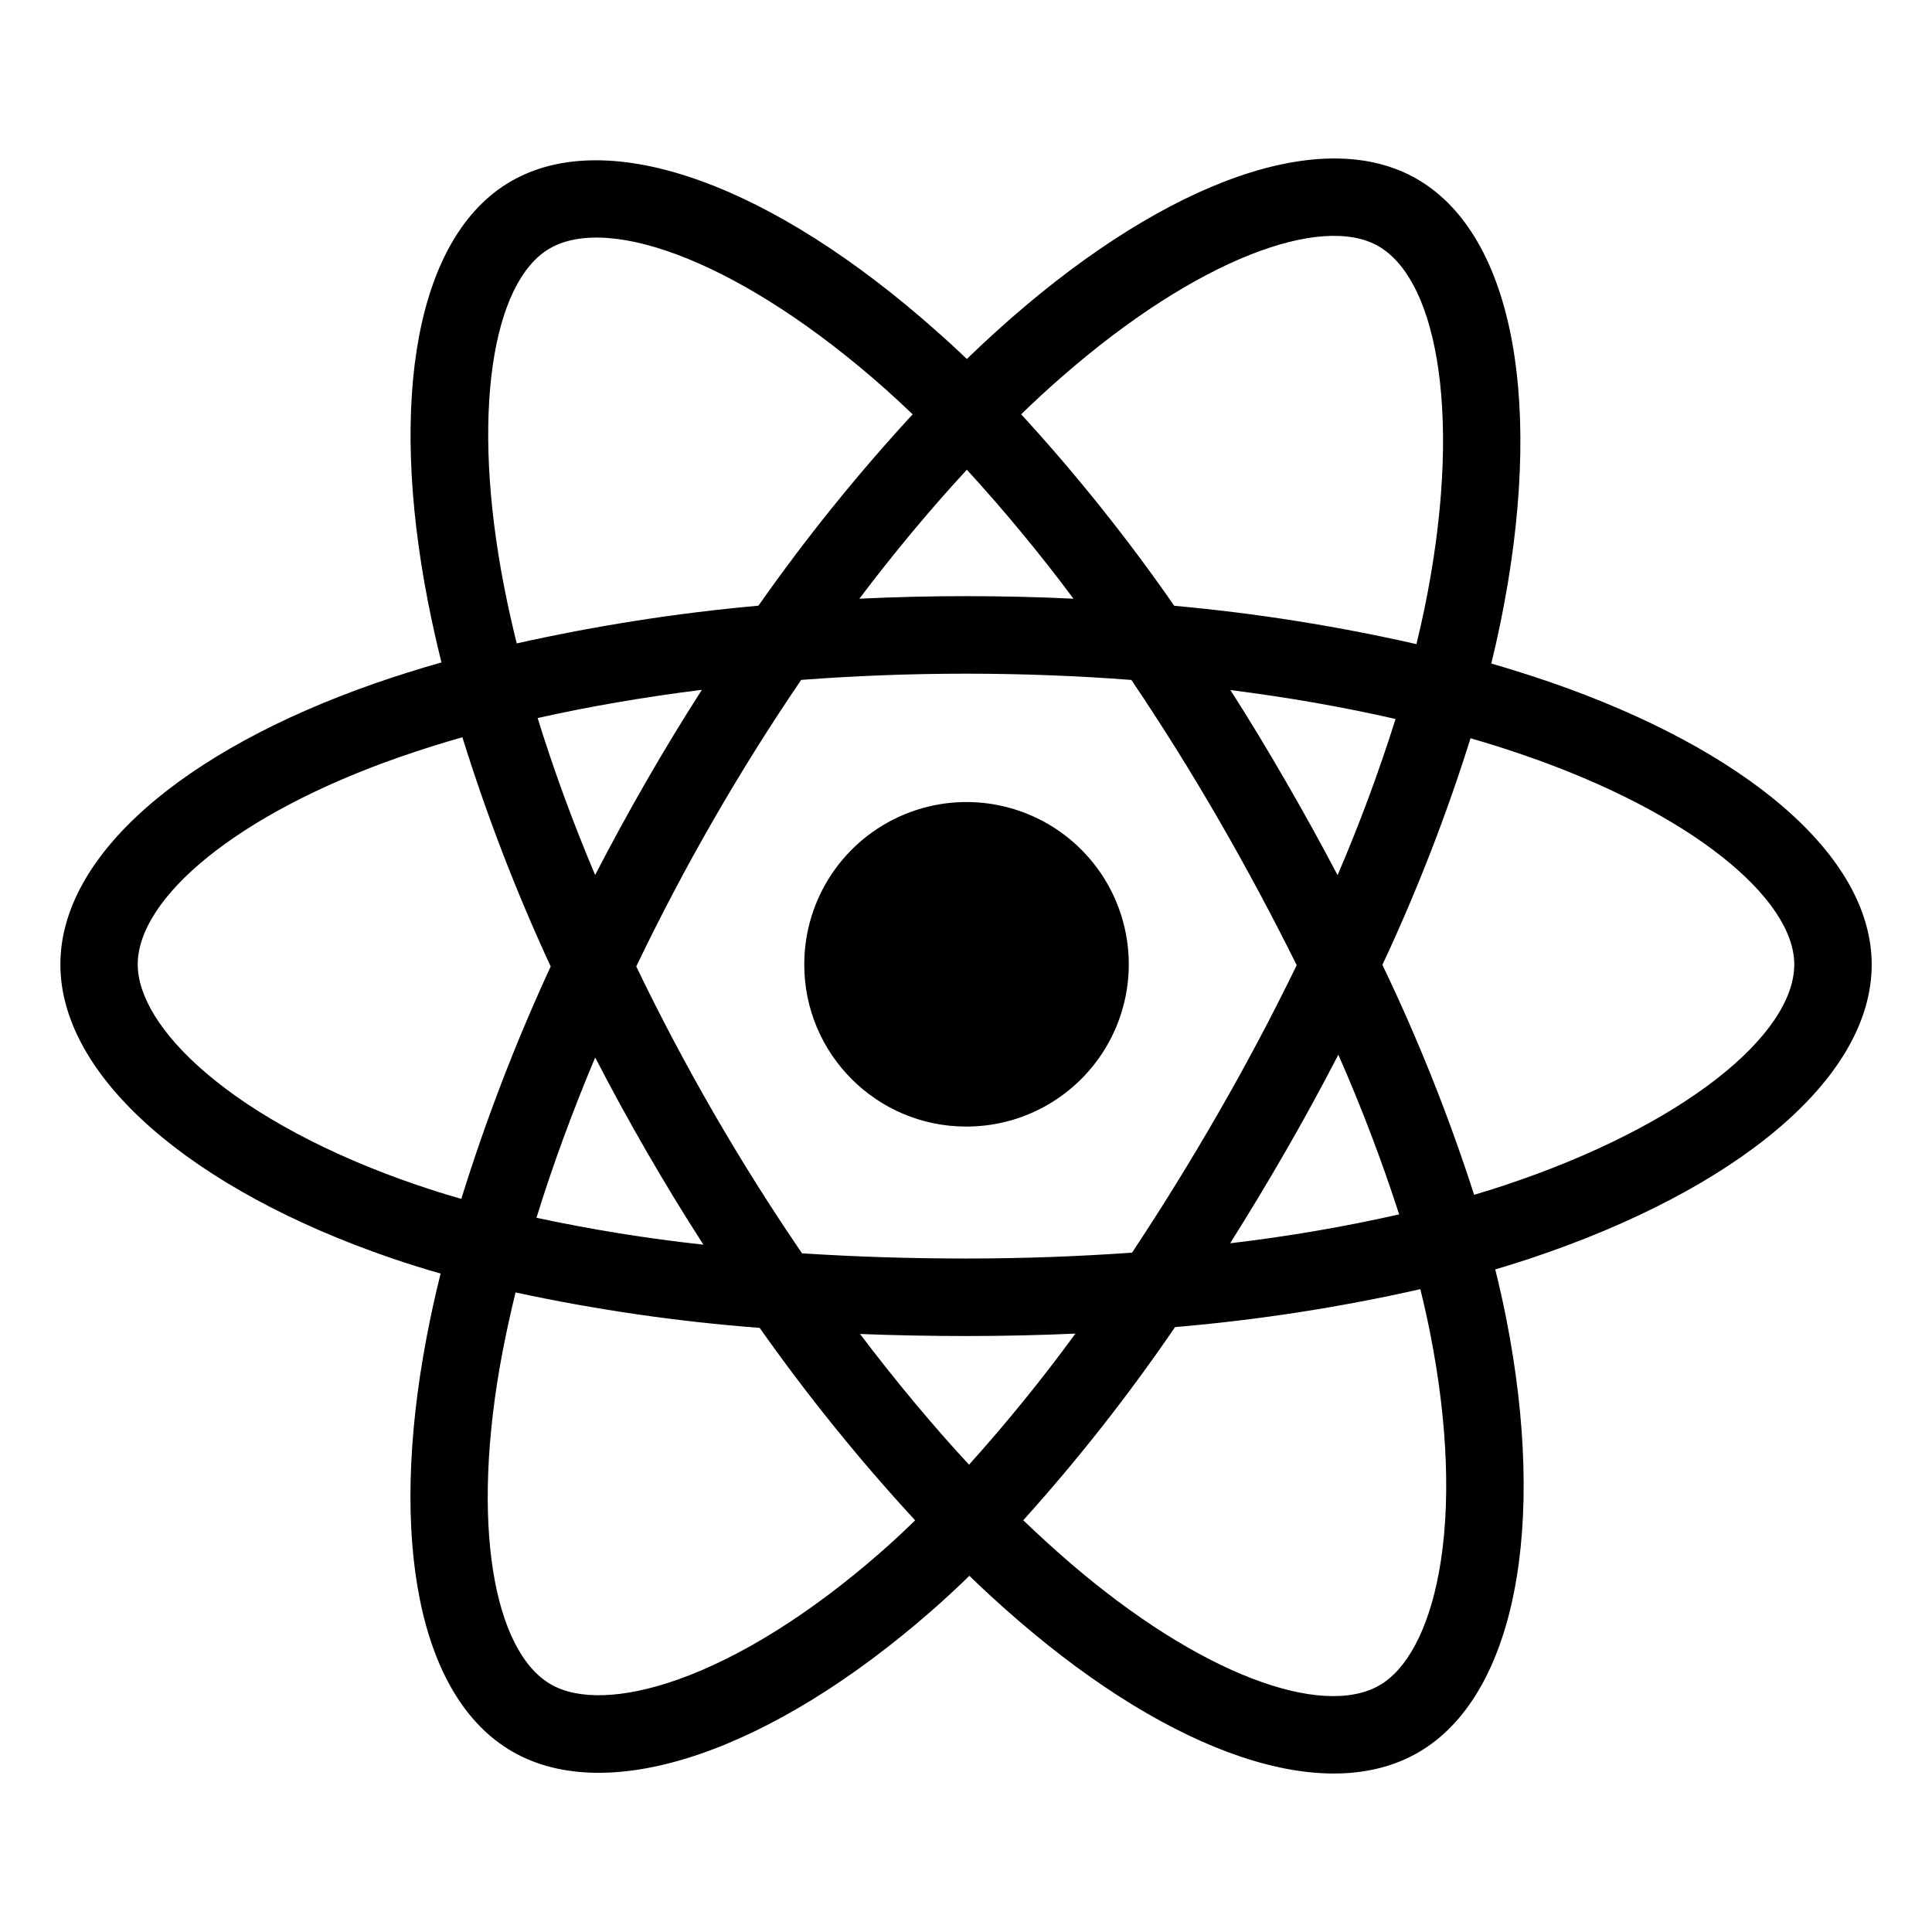
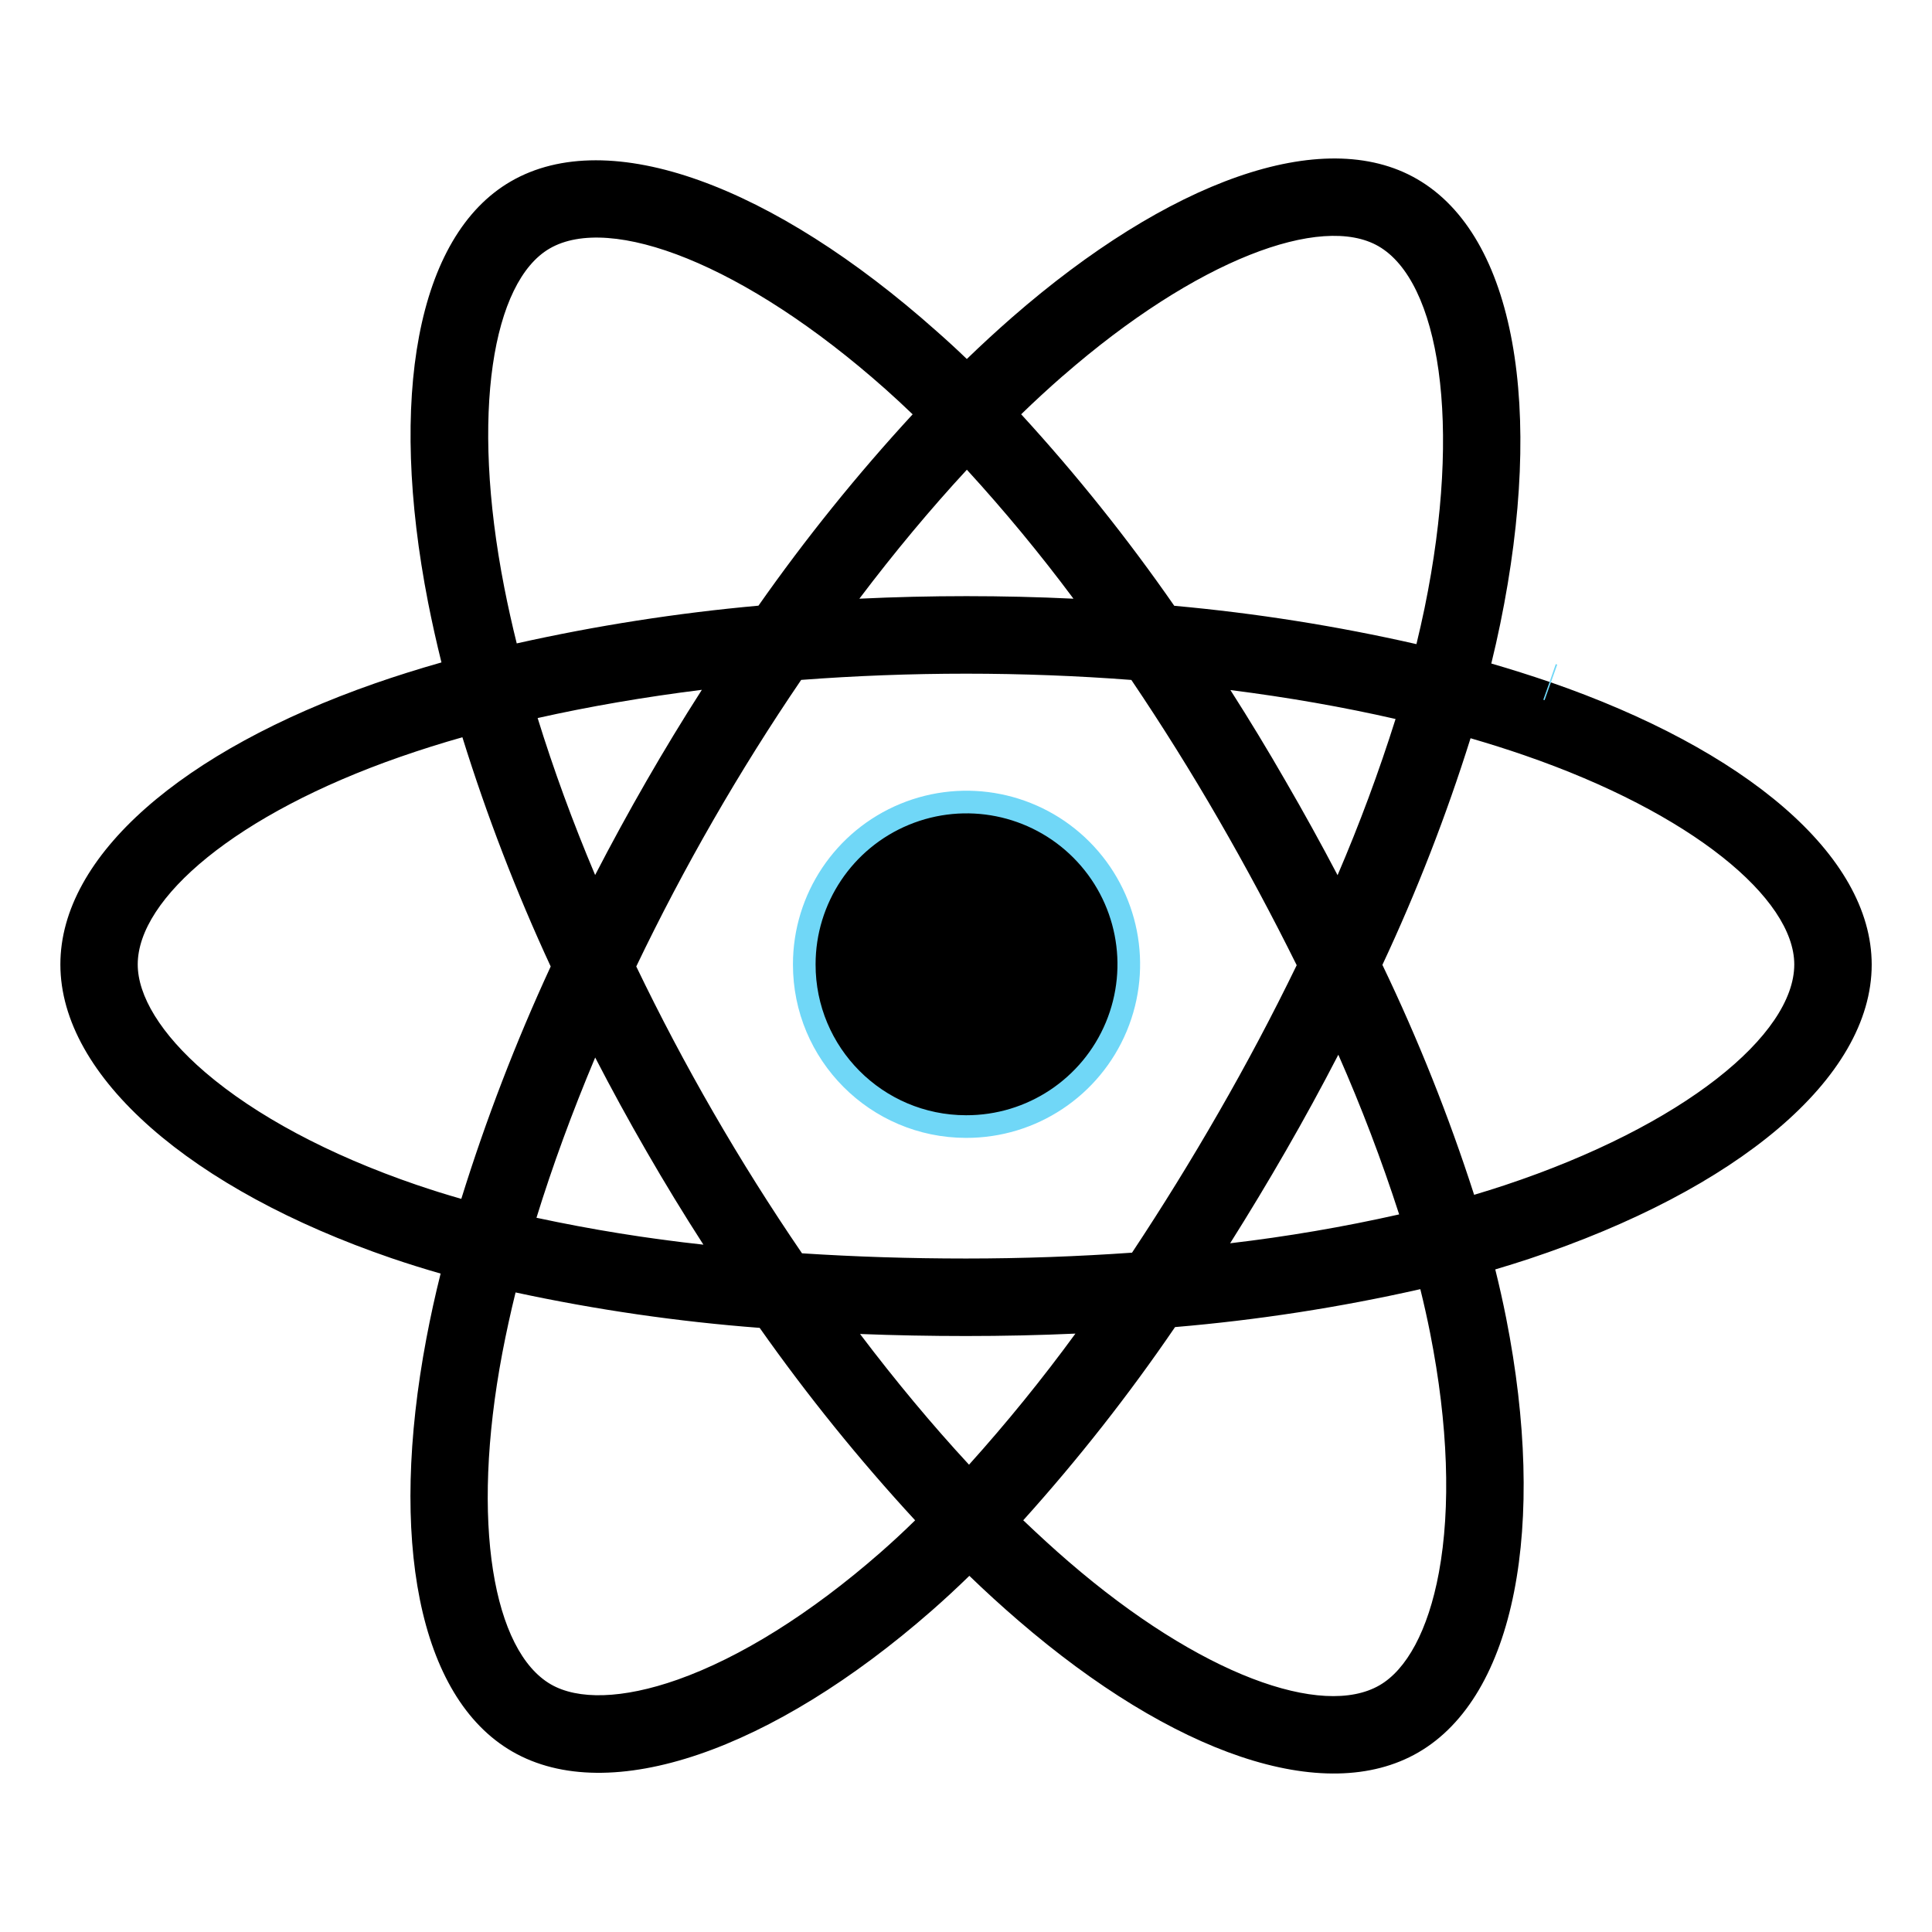
<svg xmlns="http://www.w3.org/2000/svg" fill="#000000" width="800px" height="800px" viewBox="0 0 512 512">
-   <path d="M410.66,180.72h0q-7.67-2.62-15.45-4.88,1.29-5.25,2.38-10.56c11.7-56.9,4.05-102.74-22.06-117.83-25-14.48-66,.61-107.36,36.69q-6.1,5.34-11.95,11-3.9-3.76-8-7.36c-43.35-38.58-86.8-54.83-112.88-39.69-25,14.51-32.43,57.6-21.9,111.53q1.58,8,3.55,15.93c-6.15,1.75-12.09,3.62-17.77,5.6C48.46,198.9,16,226.73,16,255.59c0,29.82,34.84,59.72,87.77,77.85q6.44,2.19,13,4.07Q114.64,346,113,354.68c-10,53-2.2,95.07,22.75,109.49,25.77,14.89,69-.41,111.14-37.31q5-4.38,10-9.25,6.32,6.11,13,11.86c40.8,35.18,81.09,49.39,106,34.93,25.75-14.94,34.12-60.14,23.25-115.13q-1.25-6.3-2.88-12.86,4.56-1.35,8.93-2.79c55-18.27,90.83-47.81,90.83-78C496,226.62,462.5,198.61,410.66,180.72Zm-129-81.08c35.43-30.91,68.55-43.11,83.65-34.39h0c16.07,9.29,22.32,46.75,12.22,95.88q-1,4.8-2.16,9.57a487.83,487.83,0,0,0-64.18-10.16,481.27,481.27,0,0,0-40.57-50.75Q276,104.57,281.64,99.64ZM157.73,280.25q6.51,12.6,13.61,24.89,7.23,12.54,15.07,24.71a435.28,435.28,0,0,1-44.24-7.13C146.41,309,151.63,294.75,157.73,280.25Zm0-48.33c-6-14.19-11.08-28.15-15.25-41.63,13.7-3.07,28.3-5.58,43.52-7.48q-7.65,11.94-14.72,24.23T157.7,231.92Zm10.9,24.17q9.48-19.77,20.42-38.78h0q10.93-19,23.27-37.13c14.28-1.08,28.92-1.65,43.71-1.65s29.52.57,43.79,1.66q12.21,18.09,23.13,37t20.69,38.6Q334,275.63,323,294.73h0q-10.91,19-23,37.24c-14.25,1-29,1.55-44,1.55s-29.47-.47-43.46-1.38q-12.43-18.19-23.46-37.29T168.6,256.09ZM340.75,305q7.25-12.58,13.92-25.49h0a440.41,440.41,0,0,1,16.12,42.32A434.44,434.44,0,0,1,326,329.48Q333.62,317.39,340.75,305Zm13.72-73.07q-6.64-12.65-13.81-25h0q-7-12.18-14.59-24.06c15.31,1.94,30,4.52,43.77,7.67A439.89,439.89,0,0,1,354.47,231.93ZM256.23,124.48h0a439.75,439.75,0,0,1,28.25,34.18q-28.35-1.35-56.74,0C237.07,146.32,246.62,134.87,256.23,124.48ZM145.66,65.86c16.06-9.32,51.57,4,89,37.27,2.39,2.13,4.8,4.36,7.2,6.67A491.37,491.37,0,0,0,201,160.51a499.12,499.12,0,0,0-64.06,10q-1.83-7.36-3.3-14.82h0C124.59,109.46,130.58,74.61,145.66,65.86ZM122.25,317.71q-6-1.71-11.85-3.71c-23.4-8-42.73-18.44-56-29.81C42.52,274,36.5,263.83,36.5,255.59c0-17.51,26.06-39.85,69.52-55q8.19-2.85,16.52-5.21a493.54,493.54,0,0,0,23.4,60.75A502.46,502.46,0,0,0,122.25,317.71Zm111.13,93.67c-18.63,16.32-37.29,27.89-53.74,33.72h0c-14.78,5.23-26.55,5.38-33.66,1.27-15.14-8.75-21.44-42.54-12.85-87.86q1.53-8,3.5-16a480.85,480.85,0,0,0,64.69,9.39,501.2,501.2,0,0,0,41.2,51C239.54,405.83,236.49,408.65,233.38,411.38Zm23.42-23.22c-9.72-10.51-19.42-22.14-28.88-34.64q13.79.54,28.08.54c9.78,0,19.46-.21,29-.64A439.33,439.33,0,0,1,256.8,388.16Zm124.52,28.59c-2.86,15.44-8.61,25.74-15.72,29.86-15.13,8.78-47.48-2.63-82.36-32.72-4-3.44-8-7.13-12.07-11a484.54,484.54,0,0,0,40.23-51.2,477.84,477.84,0,0,0,65-10.05q1.47,5.94,2.6,11.64h0C383.81,377.58,384.5,399.56,381.32,416.75Zm17.4-102.64h0c-2.62.87-5.32,1.71-8.06,2.53a483.26,483.26,0,0,0-24.31-60.94,481.52,481.52,0,0,0,23.36-60.06c4.91,1.43,9.68,2.93,14.27,4.52,44.42,15.32,71.52,38,71.52,55.43C475.5,274.19,446.23,298.33,398.72,314.11Z" />
-   <path d="M256,298.55a43,43,0,1,0-42.86-43A42.91,42.91,0,0,0,256,298.55Z" />
+   <style>
+         .animated-path {
+             stroke: #70d7f7; /* Couleur du trait */
+             stroke-width: 10; /* Épaisseur du trait */
+             stroke-dasharray: 1640; /* Longueur totale des traits (ajustez selon votre chemin) */
+             stroke-dashoffset: 1640; /* Commence à cacher le trait */
+                animation: draw 15s linear infinite; /* Animation qui durera 5 secondes, linéaire et infinie */
+         }
+ 
+         @keyframes draw {
+             0% {
+                 stroke-dashoffset: 1640; /* Commence caché */
+             }
+             50% {
+                 stroke-dashoffset: 0; /* À la fin de l'animation, le trait est complètement visible */
+             }
+             100% {
+                 stroke-dashoffset: 1640; /* Commence caché */
+             }
+         }
+     </style>
+   <path class="animated-path" d="M410.66,180.72h0q-7.67-2.62-15.45-4.88,1.29-5.25,2.38-10.56c11.7-56.9,4.05-102.74-22.06-117.83-25-14.48-66,.61-107.36,36.69q-6.1,5.34-11.95,11-3.9-3.76-8-7.36c-43.35-38.58-86.8-54.83-112.88-39.69-25,14.51-32.43,57.6-21.9,111.53q1.58,8,3.55,15.93c-6.15,1.75-12.09,3.62-17.77,5.6C48.46,198.9,16,226.73,16,255.59c0,29.82,34.84,59.72,87.77,77.85q6.44,2.19,13,4.07Q114.64,346,113,354.68c-10,53-2.2,95.07,22.75,109.49,25.77,14.89,69-.41,111.14-37.31q5-4.38,10-9.25,6.32,6.11,13,11.86c40.8,35.18,81.09,49.39,106,34.93,25.75-14.94,34.12-60.14,23.25-115.13q-1.25-6.3-2.88-12.86,4.56-1.35,8.93-2.79c55-18.27,90.83-47.81,90.83-78C496,226.62,462.5,198.61,410.66,180.72Zm-129-81.08c35.43-30.91,68.55-43.11,83.65-34.39h0c16.07,9.29,22.32,46.75,12.22,95.88q-1,4.8-2.16,9.57a487.83,487.83,0,0,0-64.18-10.16,481.27,481.27,0,0,0-40.57-50.75Q276,104.57,281.64,99.64ZM157.73,280.25q6.51,12.6,13.61,24.89,7.23,12.54,15.07,24.71a435.28,435.28,0,0,1-44.24-7.13C146.41,309,151.63,294.75,157.73,280.25Zm0-48.33c-6-14.19-11.08-28.15-15.25-41.63,13.7-3.07,28.3-5.58,43.52-7.48q-7.65,11.94-14.72,24.23T157.7,231.92Zm10.9,24.17q9.48-19.77,20.42-38.78h0q10.93-19,23.27-37.13c14.28-1.08,28.92-1.65,43.71-1.65s29.52.57,43.79,1.66q12.21,18.09,23.13,37t20.69,38.6Q334,275.63,323,294.73h0q-10.91,19-23,37.24c-14.25,1-29,1.55-44,1.55s-29.47-.47-43.46-1.38q-12.43-18.19-23.46-37.29T168.6,256.09ZM340.75,305q7.25-12.58,13.92-25.49h0a440.41,440.41,0,0,1,16.12,42.32A434.44,434.44,0,0,1,326,329.48Q333.62,317.39,340.75,305Zm13.72-73.07q-6.64-12.65-13.81-25h0q-7-12.18-14.59-24.06c15.31,1.94,30,4.52,43.77,7.67A439.89,439.89,0,0,1,354.47,231.93ZM256.23,124.48h0a439.75,439.75,0,0,1,28.25,34.18q-28.35-1.35-56.74,0C237.07,146.32,246.62,134.87,256.23,124.48ZM145.66,65.86c16.06-9.32,51.57,4,89,37.27,2.39,2.13,4.8,4.36,7.2,6.67A491.37,491.37,0,0,0,201,160.51a499.12,499.12,0,0,0-64.06,10q-1.83-7.36-3.3-14.82h0C124.59,109.46,130.58,74.61,145.66,65.86ZM122.25,317.71q-6-1.71-11.85-3.71c-23.4-8-42.73-18.44-56-29.81C42.52,274,36.5,263.83,36.5,255.59c0-17.51,26.06-39.85,69.52-55q8.19-2.85,16.52-5.21a493.54,493.54,0,0,0,23.4,60.75A502.46,502.46,0,0,0,122.25,317.71Zm111.13,93.67c-18.63,16.32-37.29,27.89-53.74,33.72h0c-14.78,5.23-26.55,5.38-33.66,1.27-15.14-8.75-21.44-42.54-12.85-87.86q1.53-8,3.5-16a480.85,480.85,0,0,0,64.69,9.39,501.2,501.2,0,0,0,41.2,51C239.54,405.83,236.49,408.65,233.38,411.38Zm23.42-23.22c-9.72-10.51-19.42-22.14-28.88-34.64q13.79.54,28.08.54c9.78,0,19.46-.21,29-.64A439.33,439.33,0,0,1,256.8,388.16Zm124.52,28.59c-2.86,15.44-8.61,25.74-15.72,29.86-15.13,8.78-47.48-2.63-82.36-32.72-4-3.44-8-7.13-12.07-11a484.54,484.54,0,0,0,40.23-51.2,477.84,477.84,0,0,0,65-10.05q1.47,5.94,2.6,11.64h0C383.81,377.58,384.5,399.56,381.32,416.75Zm17.4-102.64h0c-2.62.87-5.32,1.71-8.06,2.53a483.26,483.26,0,0,0-24.31-60.94,481.52,481.52,0,0,0,23.36-60.06c4.91,1.43,9.68,2.93,14.27,4.52,44.42,15.32,71.52,38,71.52,55.43C475.5,274.19,446.23,298.33,398.72,314.11Z" stroke="#70d7f7" stroke-width="12" />
+   <path d="M256,298.55a43,43,0,1,0-42.86-43A42.91,42.91,0,0,0,256,298.55Z" stroke="#70d7f7" stroke-width="6" />
</svg>
